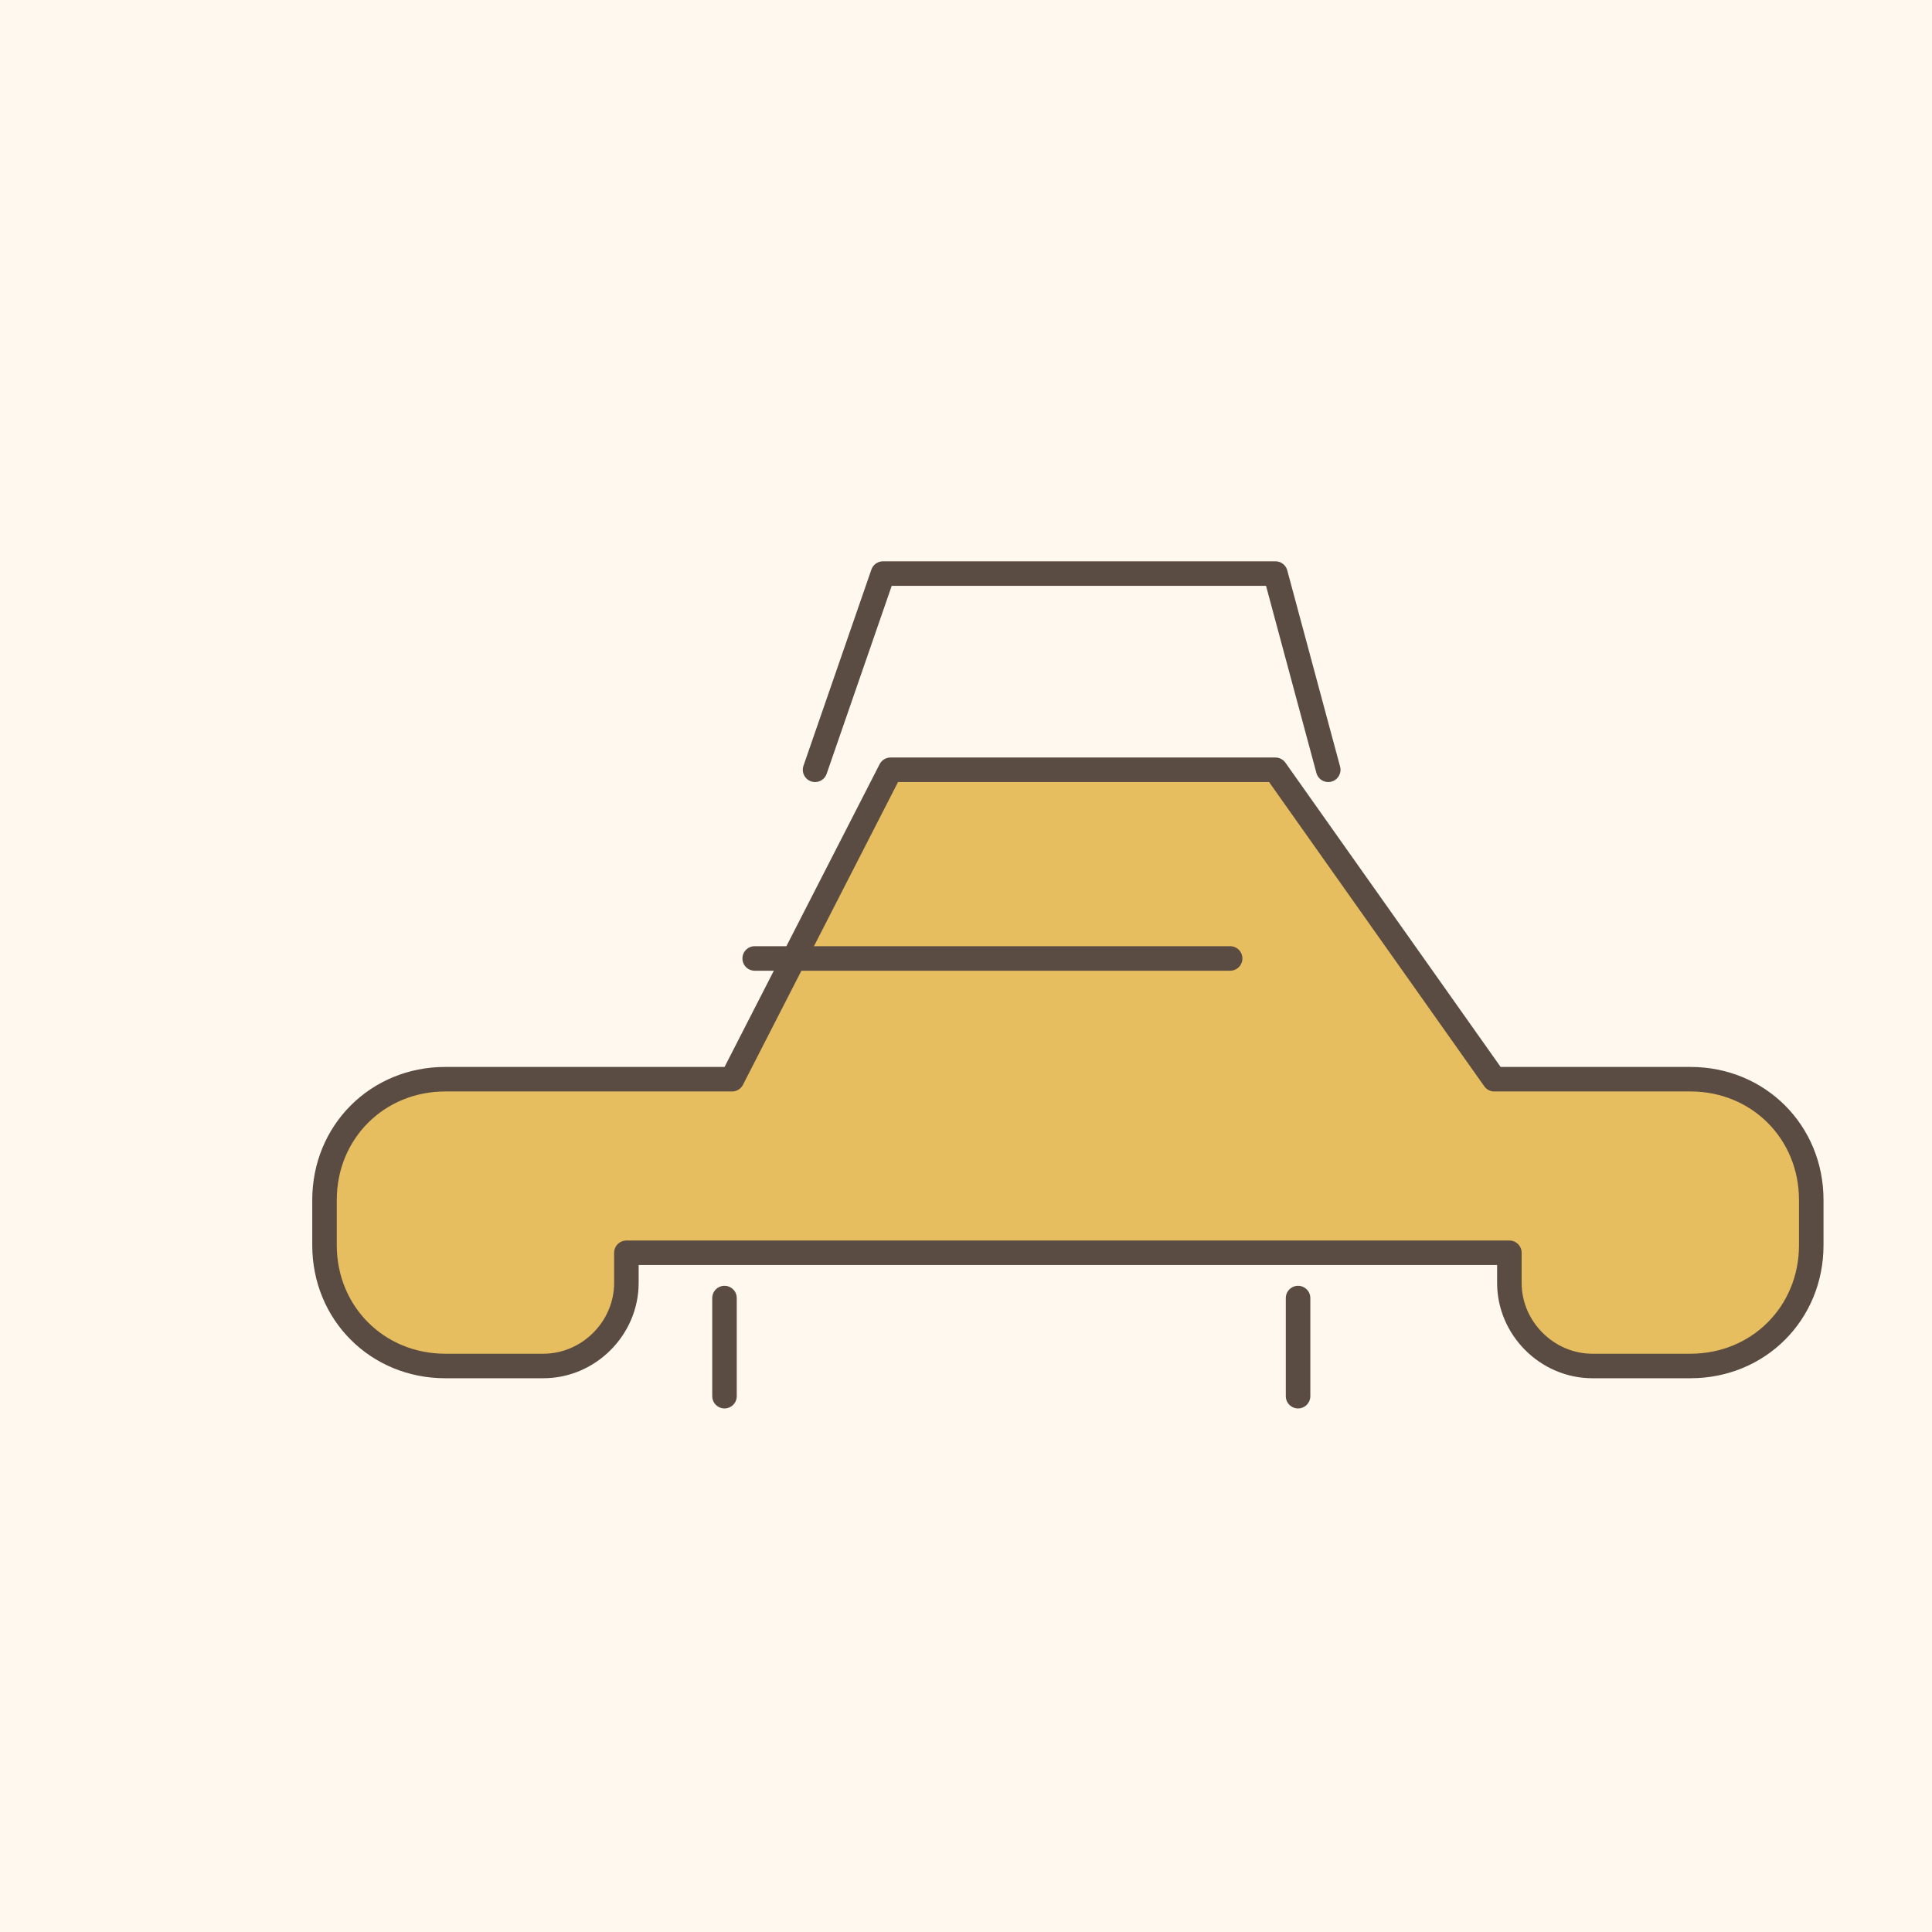
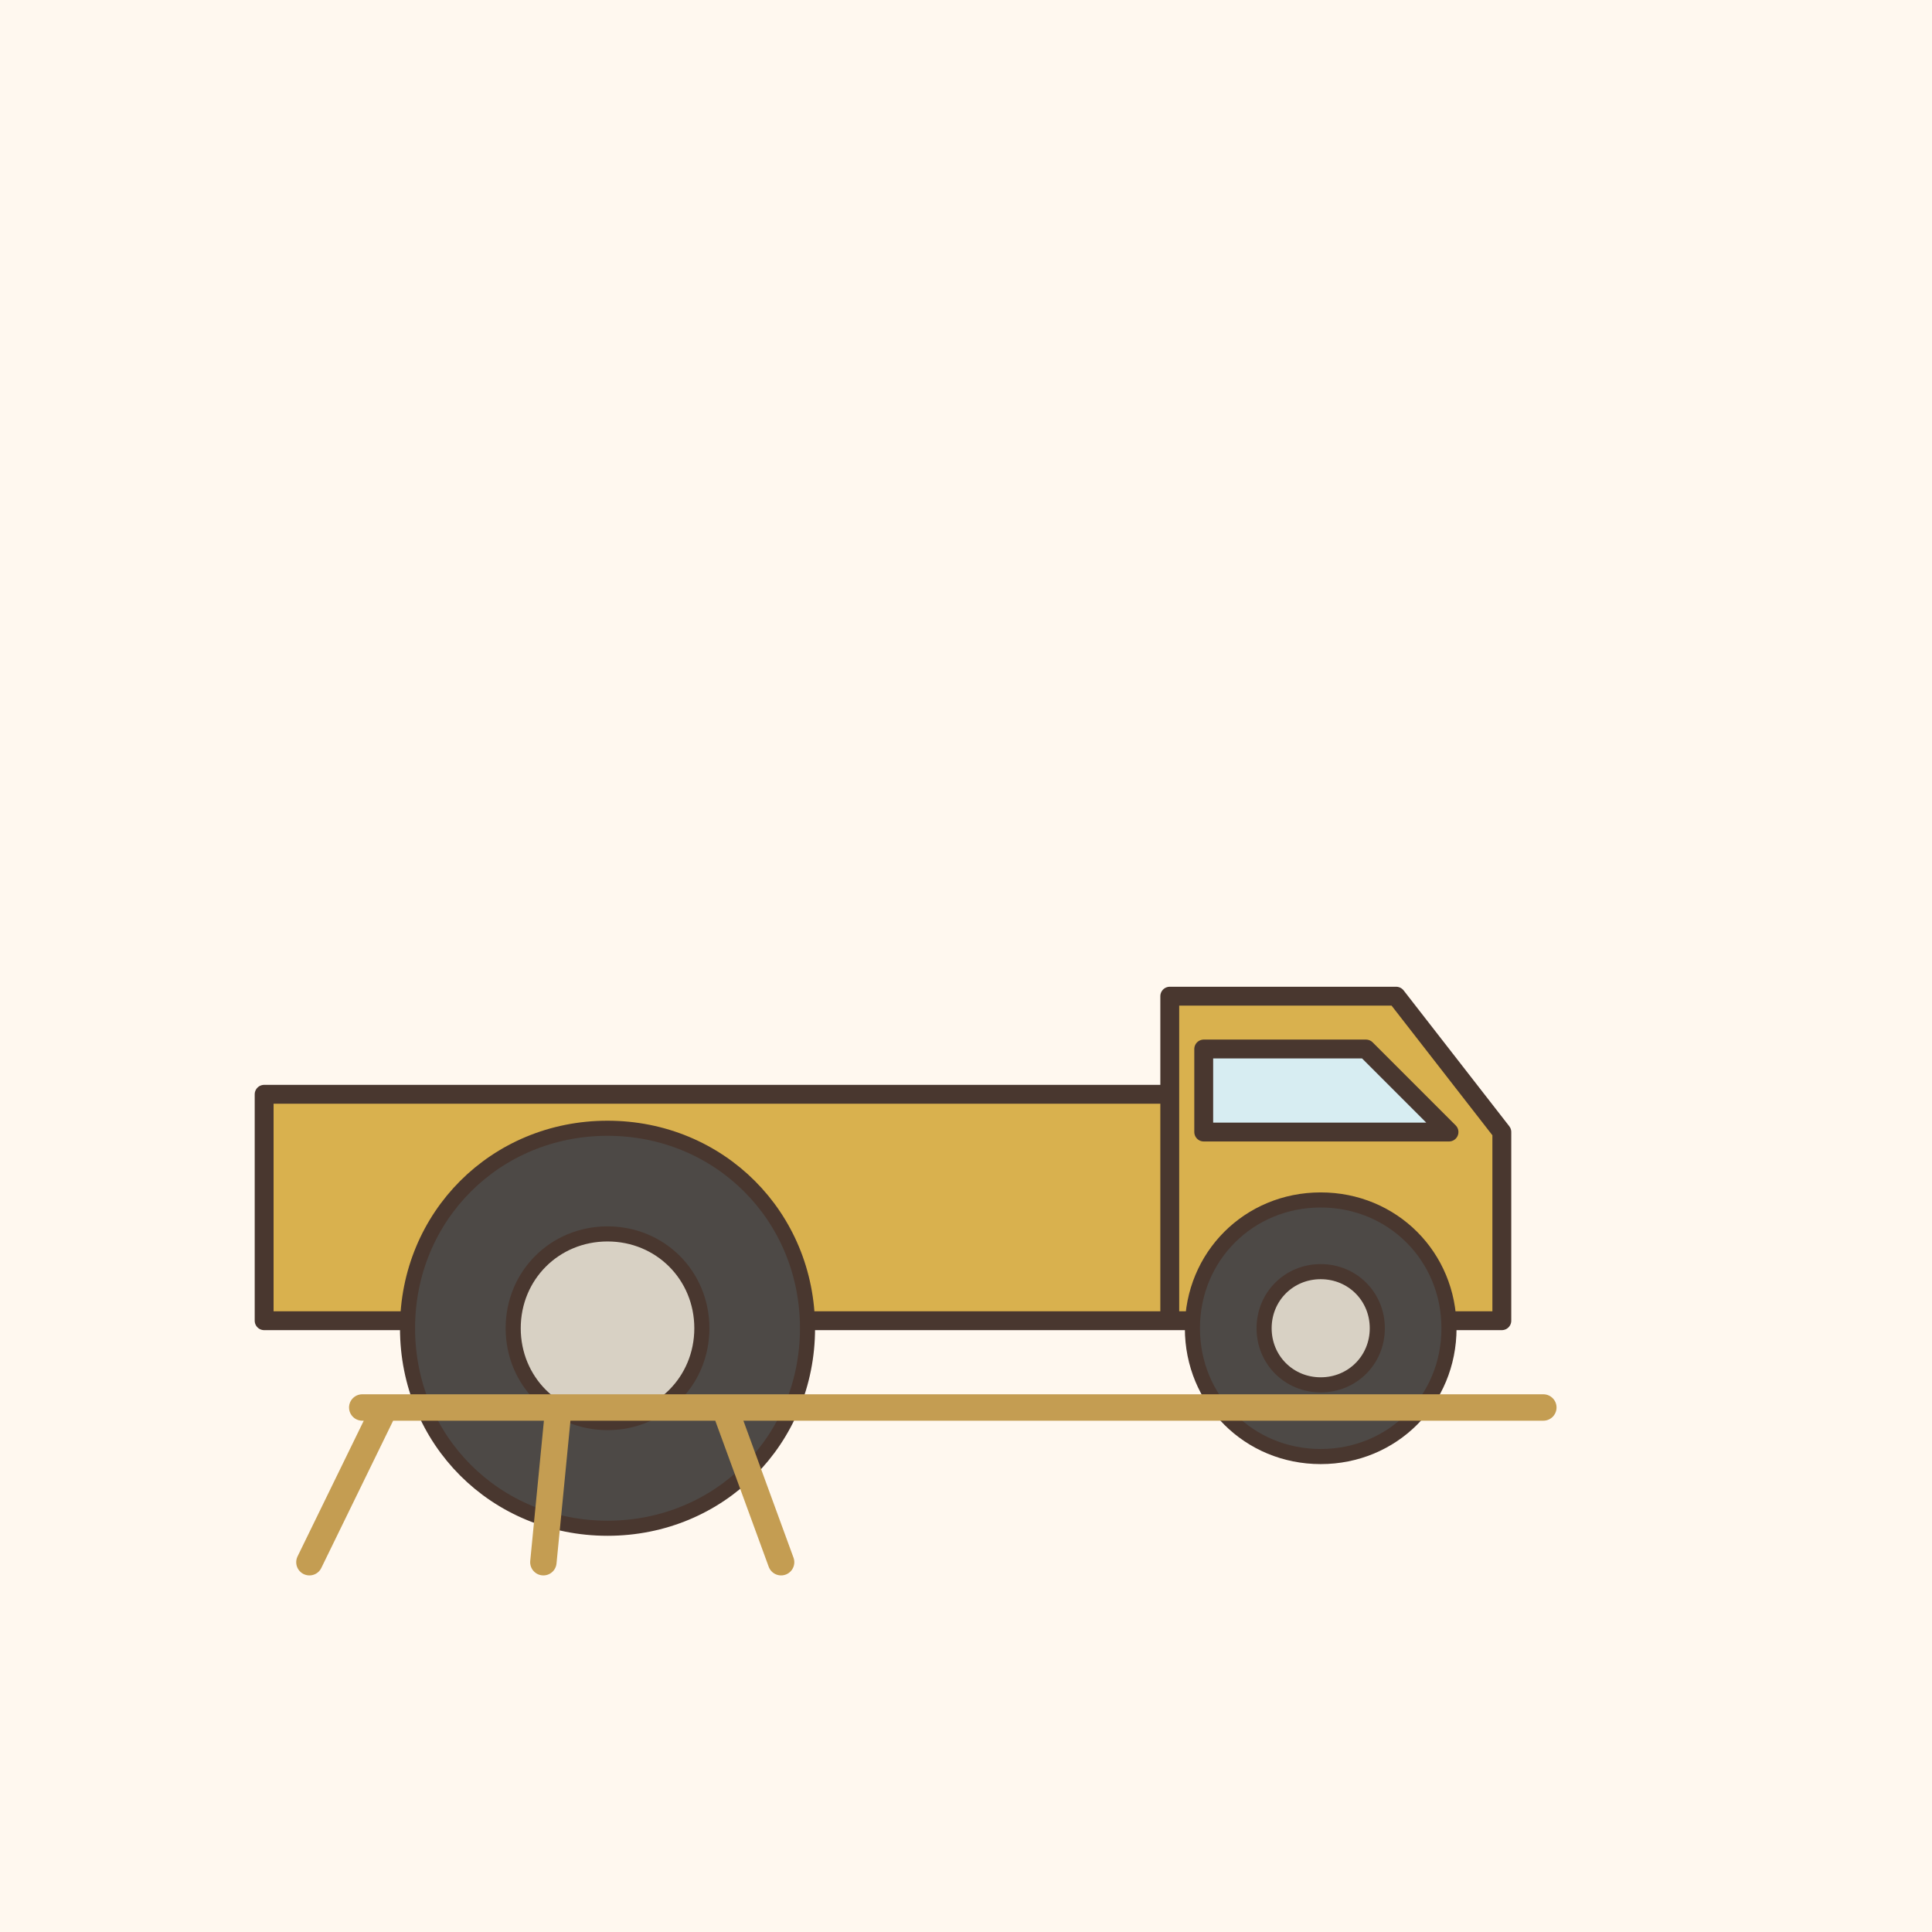
<svg xmlns="http://www.w3.org/2000/svg" width="512" height="512" viewBox="0 0 512 512">
  <rect width="512" height="512" fill="#FFF8EF" />
-   <g fill="none" stroke="#58483F" stroke-width="6.5" stroke-linecap="round" stroke-linejoin="round" opacity="0.98">
-     <path d="M142 286h52l42-82h102l58 82h52c18 0 32 14 32 32v12c0 18-14 32-32 32h-26c-12 0-22-10-22-22v-8H166v8c0 12-10 22-22 22h-26c-18 0-32-14-32-32v-12c0-18 14-32 32-32Z" fill="#E5BD5C" />
-     <path d="M216 204l18-52h104l14 52" />
-     <path d="M192 344v26" />
-     <path d="M344 344v26" />
-     <path d="M200 254h126" />
+   <g>
+     <path d="M70 290 H310 V350 H70 Z M310 264 H370 L398 300 V350 H310 Z" fill="#D9B14E" stroke="#49372F" stroke-width="5" stroke-linecap="round" stroke-linejoin="round" />
+     <path d="M108 352 C108 322.32 131.32 299 161 299 C190.68 299 214 322.32 214 352 C214 381.68 190.68 405 161 405 C131.32 405 108 381.68 108 352 Z" fill="#4D4946" stroke="#49372F" stroke-width="4" stroke-linecap="round" stroke-linejoin="round" />
+     <path d="M136 352 C136 338 147 327 161 327 C175 327 186 338 186 352 C186 366 175 377 161 377 C147 377 136 366 136 352 Z" fill="#D8D1C4" stroke="#49372F" stroke-width="4" stroke-linecap="round" stroke-linejoin="round" />
+     <path d="M316 352 C316 332.96 330.96 318 350 318 C369.04 318 384 332.96 384 352 C384 371.04 369.04 386 350 386 C330.96 386 316 371.04 316 352 Z" fill="#4D4946" stroke="#49372F" stroke-width="4" stroke-linecap="round" stroke-linejoin="round" />
+     <path d="M335 352 C335 343.6 341.6 337 350 337 C358.4 337 365 343.6 365 352 C365 360.4 358.4 367 350 367 C341.6 367 335 360.4 335 352 Z" fill="#D8D1C4" stroke="#49372F" stroke-width="4" stroke-linecap="round" stroke-linejoin="round" />
+     <path d="M319 278 H362 L384 300 H319 Z" fill="#D7EDF2" stroke="#49372F" stroke-width="5" stroke-linecap="round" stroke-linejoin="round" />
+     <path d="M96 373 H409 M102 373 L82 414 M148 373 L144 414 M192 373 L207 414" fill="none" stroke="#C49D52" stroke-width="7" stroke-linecap="round" stroke-linejoin="round" />
  </g>
</svg>
